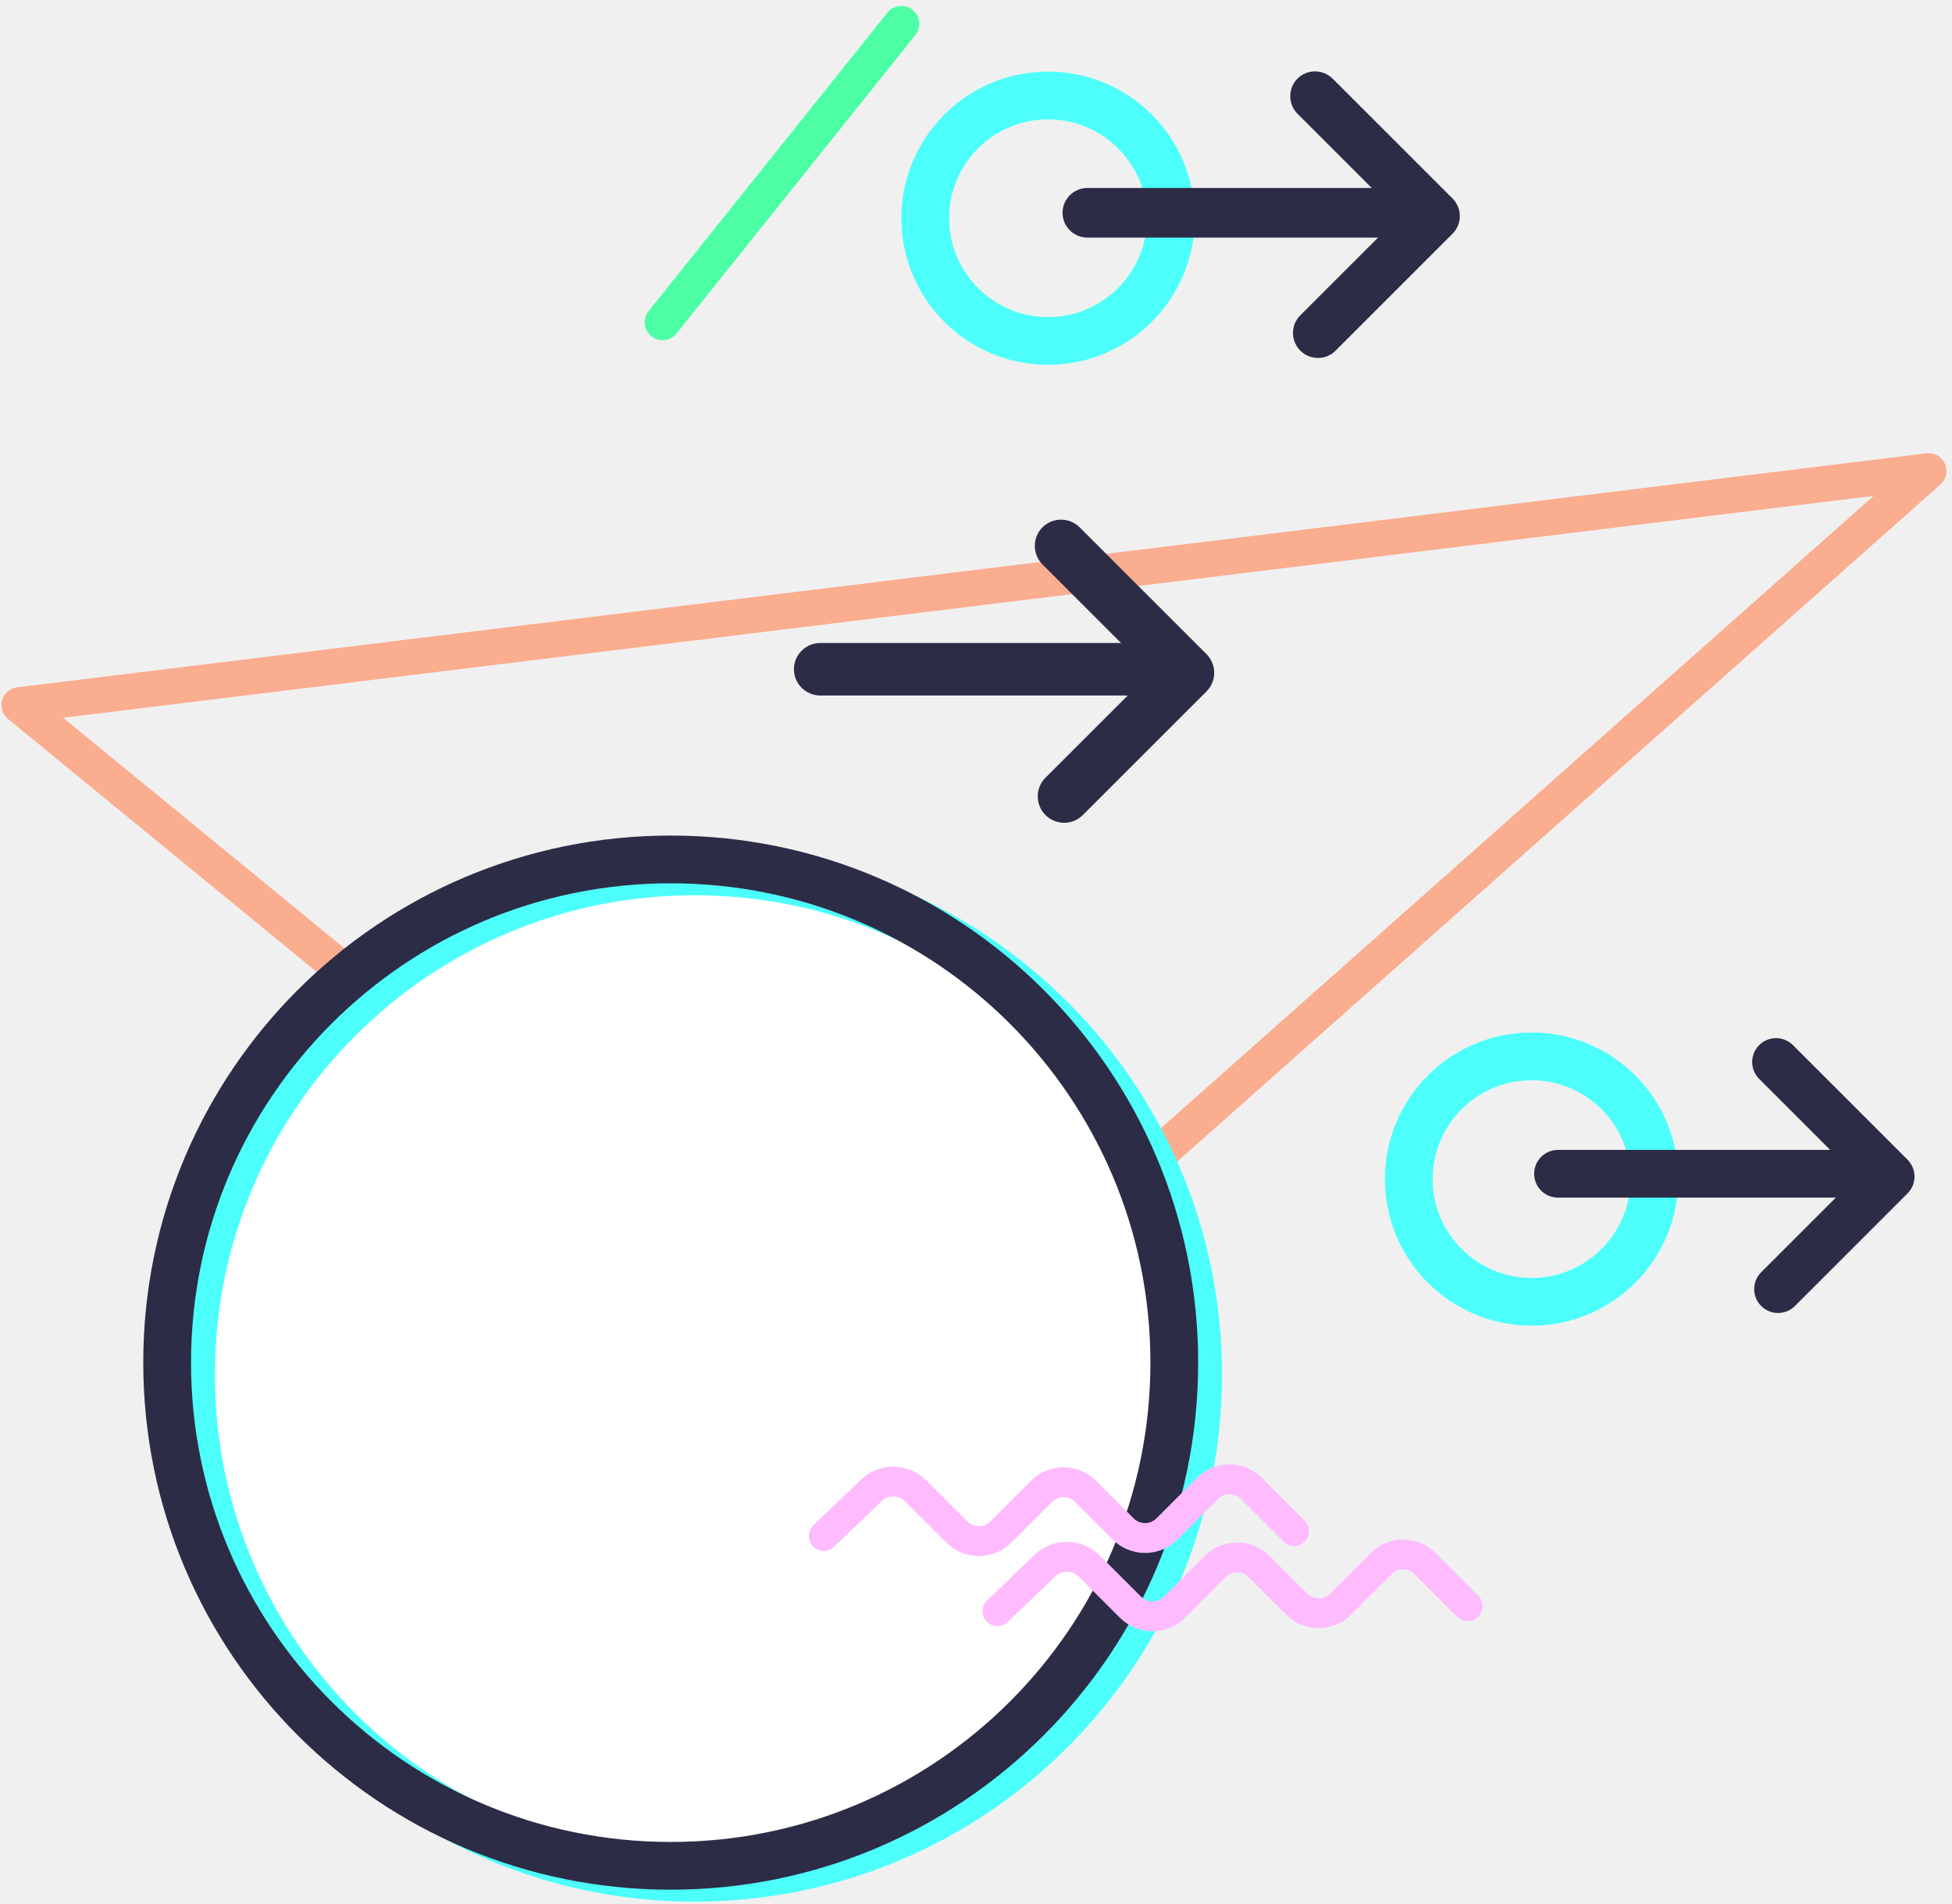
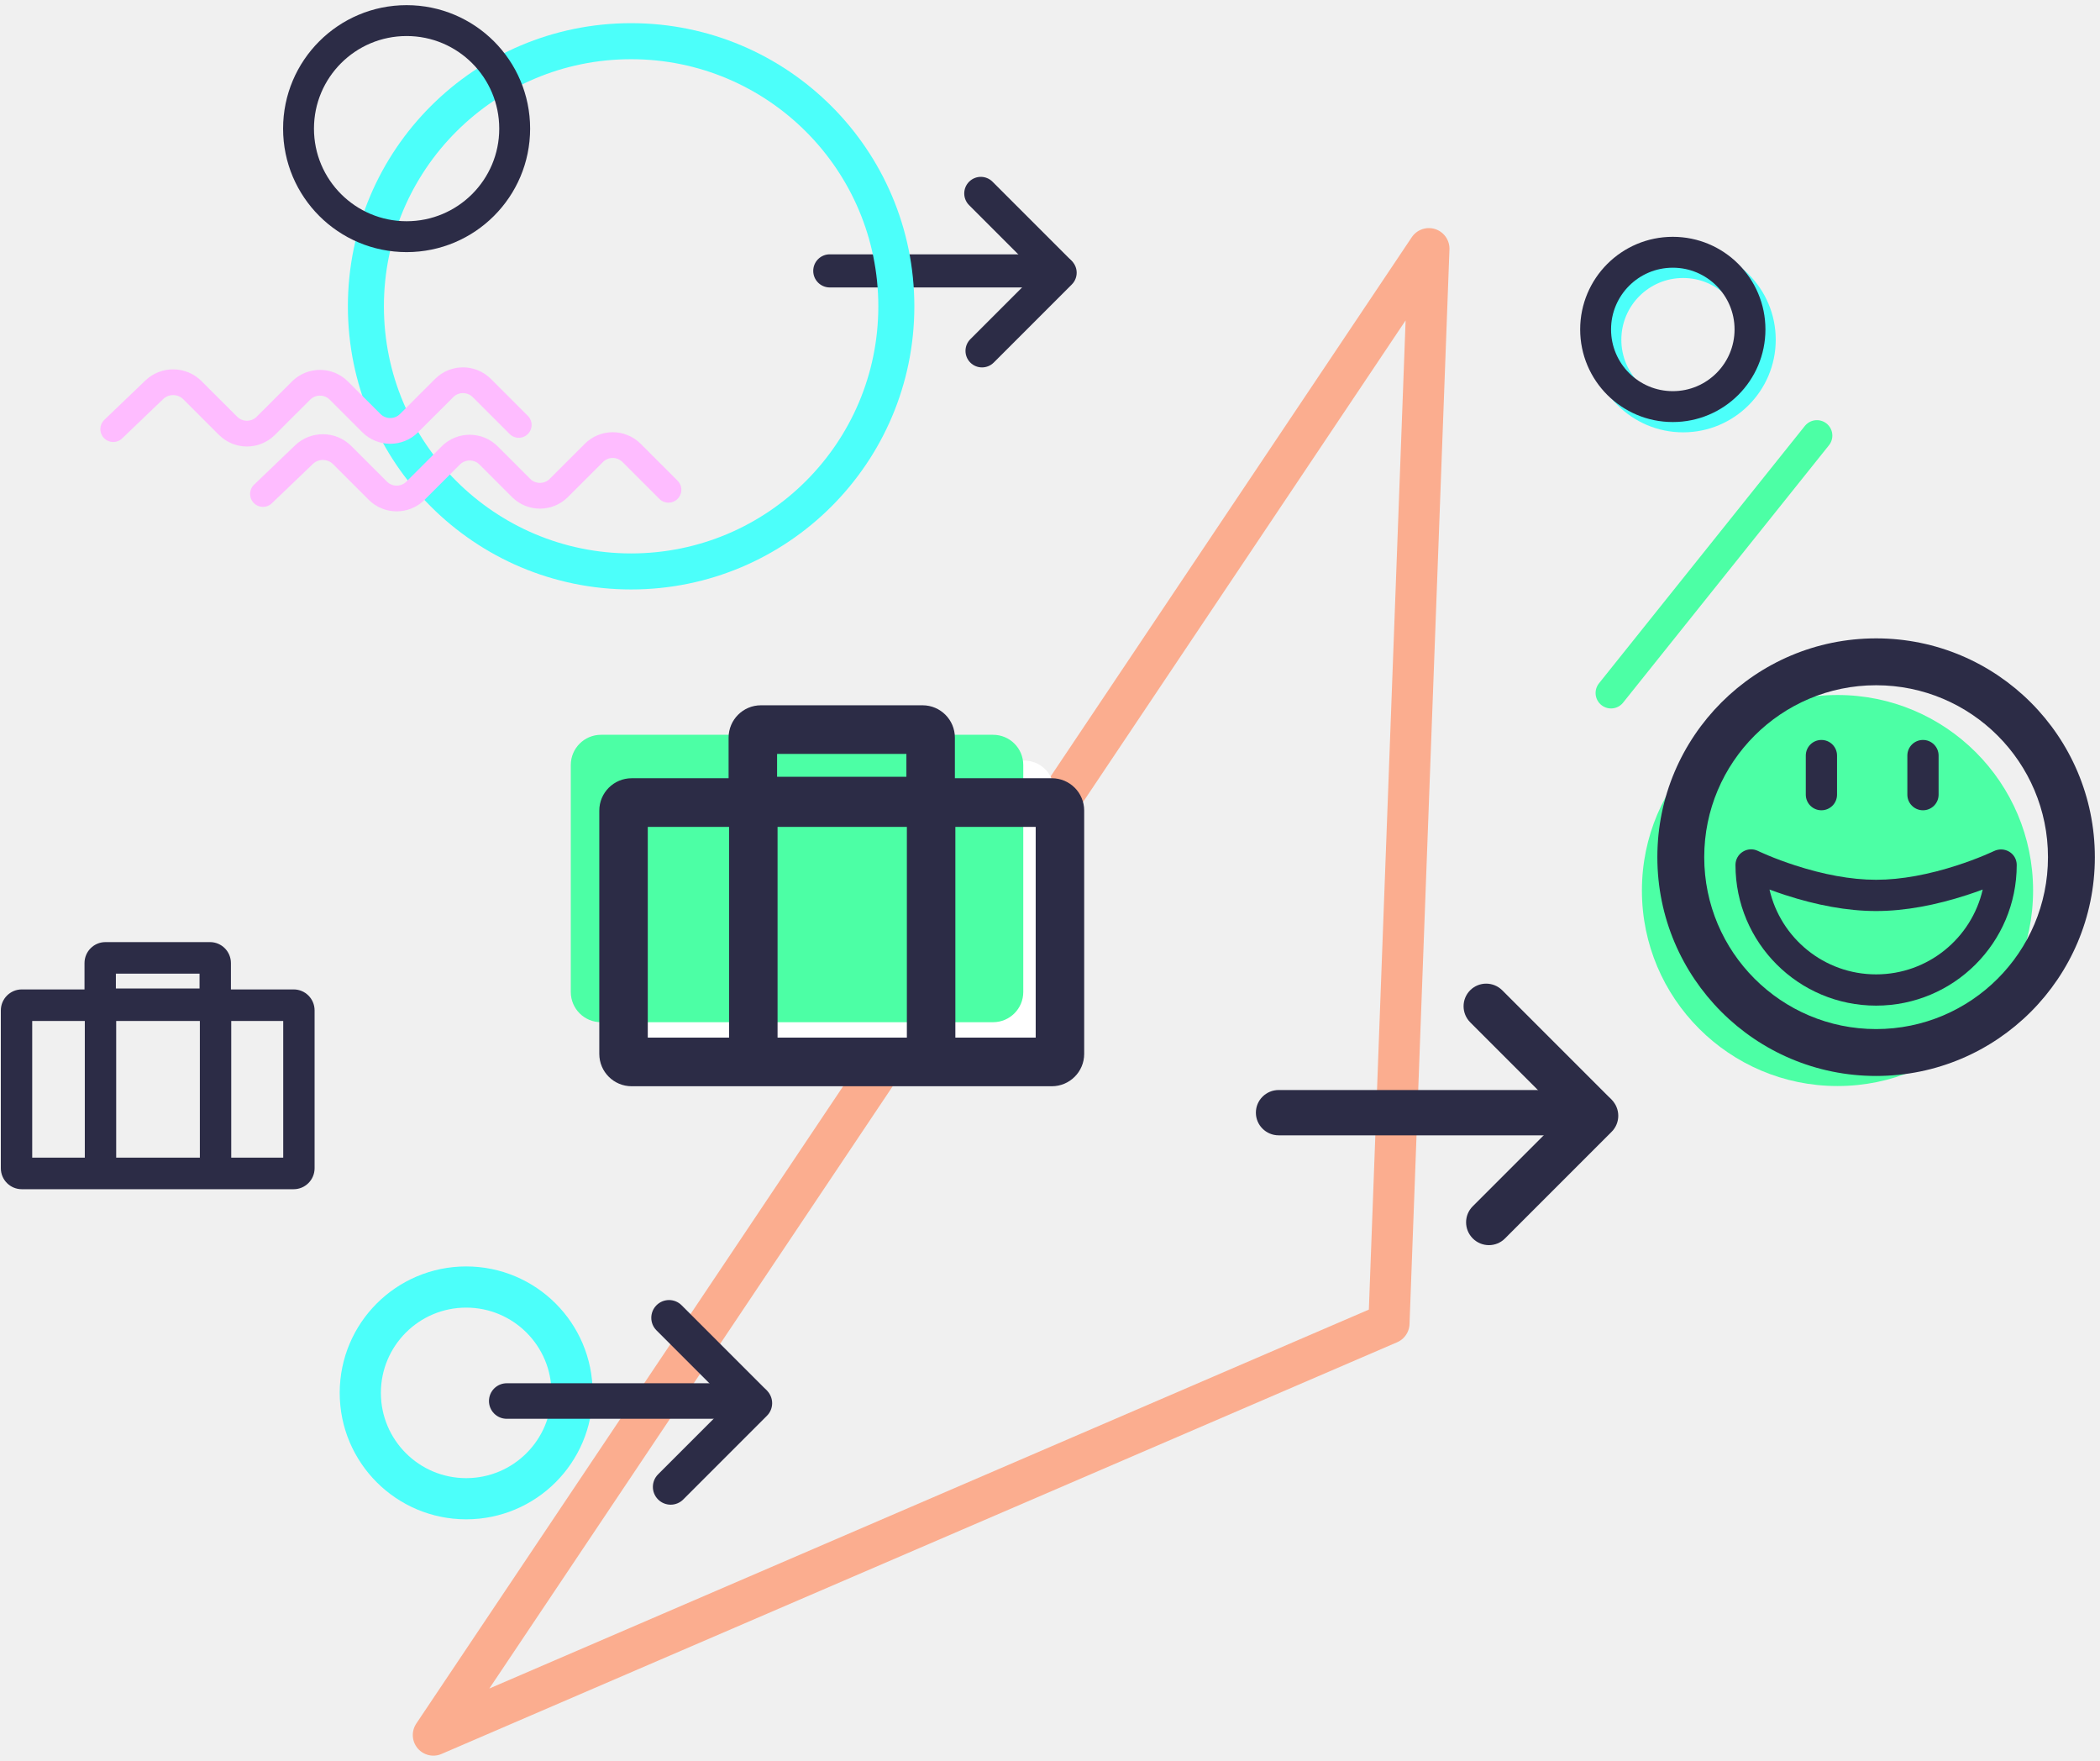
- <svg xmlns="http://www.w3.org/2000/svg" width="327px" height="319px" viewBox="268 874 327 319" version="1.1">
-   <g id="your-flow" stroke="none" stroke-width="1" fill="none" fill-rule="evenodd" transform="translate(271, 877)">
-     <g id="Group-3-Copy-2">
-       <path d="M108,51 L148,1" id="Line" stroke="#4CFFA5" stroke-width="6" stroke-linecap="round" />
-       <polygon id="Path-2" stroke="#FBAD8F" stroke-width="6" stroke-linecap="round" stroke-linejoin="round" points="143.54 232.58 320.07 75.935 0.247 115.142" />
-       <ellipse id="Oval-2" stroke="#4CFFFA" stroke-width="8" fill="#FFFFFF" cx="113.359" cy="227.313" rx="84.359" ry="84.313" />
-       <ellipse id="Oval-2" stroke="#2C2C46" stroke-width="8" cx="109.359" cy="225.313" rx="84.359" ry="84.313" />
-       <ellipse id="Oval-3" stroke="#4CFFFA" stroke-width="8" cx="172.572" cy="33.561" rx="20.572" ry="20.561" />
-       <ellipse id="Oval-3-Copy-2" stroke="#4CFFFA" stroke-width="8" cx="253.572" cy="194.561" rx="20.572" ry="20.561" />
-       <g id="Group-4-Copy-3" transform="translate(135, 244)" stroke="#FEBCFF" stroke-width="5" stroke-linecap="round" stroke-linejoin="round">
-         <path d="M0,10.357 L7.977,2.711 C10.042,0.731 13.352,0.761 15.388,2.797 L22.304,9.708 C24.332,11.735 27.617,11.738 29.647,9.709 L36.49,2.87 C38.518,0.843 41.809,0.846 43.83,2.866 L50.148,9.181 C52.174,11.206 55.452,11.213 57.476,9.19 L64.295,2.374 C66.316,0.354 69.59,0.351 71.623,2.383 L78.785,9.541" id="Path-2-Copy" />
-         <path d="M29.089,22.956 L37.066,15.309 C39.131,13.33 42.441,13.36 44.478,15.395 L51.393,22.307 C53.421,24.334 56.706,24.336 58.737,22.307 L65.579,15.468 C67.607,13.441 70.898,13.445 72.919,15.465 L79.238,21.78 C81.263,23.804 84.541,23.811 86.565,21.788 L93.385,14.973 C95.406,12.953 98.679,12.949 100.712,14.981 L107.874,22.139" id="Path-2-Copy-2" />
+ <svg xmlns="http://www.w3.org/2000/svg" width="408px" height="342px" viewBox="2822 1456 408 342" version="1.1">
+   <g id="Group-29" stroke="none" stroke-width="1" fill="none" fill-rule="evenodd" transform="translate(2822, 1460)">
+     <g id="your-flow" transform="translate(22, 0)">
+       <g id="Group-3-Copy-2">
+         <path d="M291,130.614 L331,80.614" id="Line" stroke="#4CFFA5" stroke-width="6" stroke-linecap="round" />
+         <polygon id="Path-2" stroke="#FBAD8F" stroke-width="8" stroke-linecap="round" stroke-linejoin="round" points="247.853 253.057 255.61 44.306 62.199 333.026" />
+         <g id="right-arrow-copy-3" transform="translate(162.5, 48.5) rotate(-180) translate(-162.5, -48.5) translate(136, 28)" fill-rule="nonzero" fill="#2C2C46">
+           <g id="Group-Copy-2" transform="translate(20.56038, 20.45207) rotate(-315) translate(-20.56038, -20.45207) translate(6.060377, 6.452069)">
+             <path d="M2.00284234e-13,3.218 L2.30715559e-13,24.672 C2.33330751e-13,26.45 1.438,27.89 3.212,27.89 C4.986,27.89 6.424,26.45 6.424,24.672 L6.424,3.218 C6.424,1.441 4.986,2.67624357e-13 3.212,2.7000624e-13 C1.438,2.72388122e-13 1.97669042e-13,1.441 2.00284234e-13,3.218 Z" id="Line" />
+             <path d="M3.596,27.89 L25.01,27.89 C26.784,27.89 28.222,26.45 28.222,24.672 C28.222,22.895 26.784,21.454 25.01,21.454 L3.596,21.454 C1.822,21.454 0.384,22.895 0.384,24.672 C0.384,26.45 1.822,27.89 3.596,27.89 Z" id="Line" />
+           </g>
+           <path d="M6.96,23.599 L49.788,23.599 C51.562,23.599 53,22.159 53,20.381 C53,18.604 51.562,17.163 49.788,17.163 L6.96,17.163 C5.186,17.163 3.747,18.604 3.747,20.381 C3.747,22.159 5.186,23.599 6.96,23.599 Z" id="Line" />
+         </g>
+         <ellipse id="Oval-3" stroke="#4CFFFA" stroke-width="7" cx="100.616" cy="55.5" rx="51.528" ry="51.5" />
+         <ellipse id="Oval-3" stroke="#2C2C46" stroke-width="6" cx="56.998" cy="20.987" rx="20.998" ry="20.987" />
+         <ellipse id="Oval-3" stroke="#4CFFFA" stroke-width="6" cx="305.002" cy="61.99" rx="14.998" ry="14.99" />
+         <ellipse id="Oval-3" stroke="#2C2C46" stroke-width="6" cx="303.002" cy="59.99" rx="14.998" ry="14.99" />
+         <ellipse id="Oval-3-Copy-2" stroke="#4CFFFA" stroke-width="8" cx="68.572" cy="266.561" rx="20.572" ry="20.561" />
+         <g id="Group-4-Copy-3" transform="translate(0, 69)" stroke="#FEBCFF" stroke-width="5" stroke-linecap="round" stroke-linejoin="round">
+           <path d="M0,10.357 L7.977,2.711 C10.042,0.731 13.352,0.761 15.388,2.797 L22.304,9.708 C24.332,11.735 27.617,11.738 29.647,9.709 L36.49,2.87 C38.518,0.843 41.809,0.846 43.83,2.866 L50.148,9.181 C52.174,11.206 55.452,11.213 57.476,9.19 L64.295,2.374 C66.316,0.354 69.59,0.351 71.623,2.383 L78.785,9.541" id="Path-2-Copy" />
+           <path d="M29.089,22.956 L37.066,15.309 C39.131,13.33 42.441,13.36 44.478,15.395 L51.393,22.307 C53.421,24.334 56.706,24.336 58.737,22.307 L65.579,15.468 C67.607,13.441 70.898,13.445 72.919,15.465 L79.238,21.78 C81.263,23.804 84.541,23.811 86.565,21.788 L93.385,14.973 C95.406,12.953 98.679,12.949 100.712,14.981 L107.874,22.139" id="Path-2-Copy-2" />
+         </g>
+       </g>
+       <g id="right-arrow-copy" transform="translate(258, 212) rotate(-180) translate(-258, -212) translate(221, 184)" fill-rule="nonzero" fill="#2C2C46">
+         <g id="Group-Copy-2" transform="translate(27.72995, 27.88524) rotate(-315) translate(-27.72995, -27.88524) translate(8.229948, 8.385237)">
+           <path d="M-1.49213975e-13,4.4 L-1.0729913e-13,33.733 C-1.03697073e-13,36.163 1.981,38.133 4.424,38.133 C6.868,38.133 8.848,36.163 8.848,33.733 L8.848,4.4 C8.848,1.97 6.868,-2.45729363e-14 4.424,-2.13162821e-14 C1.981,-1.80596279e-14 -1.52816031e-13,1.97 -1.49213975e-13,4.4 Z" id="Line" />
+           <path d="M4.953,38.133 L34.448,38.133 C36.891,38.133 38.872,36.163 38.872,33.733 C38.872,31.303 36.891,29.333 34.448,29.333 L4.953,29.333 C2.509,29.333 0.529,31.303 0.529,33.733 C0.529,36.163 2.509,38.133 4.953,38.133 Z" id="Line" />
+         </g>
+         <path d="M9.586,32.267 L68.576,32.267 C71.019,32.267 73,30.297 73,27.867 C73,25.437 71.019,23.467 68.576,23.467 L9.586,23.467 C7.142,23.467 5.162,25.437 5.162,27.867 C5.162,30.297 7.142,32.267 9.586,32.267 Z" id="Line" />
+       </g>
+       <g id="right-arrow-copy-2" transform="translate(101.5, 268) rotate(-180) translate(-101.5, -268) translate(73, 246)" fill-rule="nonzero" fill="#2C2C46">
+         <g id="Group-Copy-2" transform="translate(22.05268, 21.85642) rotate(-315) translate(-22.05268, -21.85642) translate(6.552677, 6.856419)">
+           <path d="M-9.92539384e-13,3.451 L-9.59811355e-13,26.458 C-9.5699879e-13,28.363 1.547,29.908 3.455,29.908 C5.362,29.908 6.909,28.363 6.909,26.458 L6.909,3.451 C6.909,1.545 5.362,8.23451692e-13 3.455,8.2600593e-13 C1.547,8.28560169e-13 -9.95351949e-13,1.545 -9.92539384e-13,3.451 Z" id="Line" />
+           <path d="M3.867,29.908 L26.898,29.908 C28.806,29.908 30.352,28.363 30.352,26.458 C30.352,24.552 28.806,23.007 26.898,23.007 L3.867,23.007 C1.959,23.007 0.413,24.552 0.413,26.458 C0.413,28.363 1.959,29.908 3.867,29.908 Z" id="Line" />
+         </g>
+         <path d="M7.485,25.307 L53.545,25.307 C55.453,25.307 57,23.762 57,21.856 C57,19.95 55.453,18.405 53.545,18.405 L7.485,18.405 C5.577,18.405 4.03,19.95 4.03,21.856 C4.03,23.762 5.577,25.307 7.485,25.307 Z" id="Line" />
      </g>
    </g>
-     <g id="right-arrow-copy" transform="translate(166, 109) rotate(-180) translate(-166, -109) translate(129, 81)" fill-rule="nonzero" fill="#2C2C46">
-       <g id="Group-Copy-2" transform="translate(27.72995, 27.88524) rotate(-315) translate(-27.72995, -27.88524) translate(8.229948, 8.385237)">
-         <path d="M-1.49213975e-13,4.4 L-1.0729913e-13,33.733 C-1.03697073e-13,36.163 1.981,38.133 4.424,38.133 C6.868,38.133 8.848,36.163 8.848,33.733 L8.848,4.4 C8.848,1.97 6.868,-2.45729363e-14 4.424,-2.13162821e-14 C1.981,-1.80596279e-14 -1.52816031e-13,1.97 -1.49213975e-13,4.4 Z" id="Line" />
-         <path d="M4.953,38.133 L34.448,38.133 C36.891,38.133 38.872,36.163 38.872,33.733 C38.872,31.303 36.891,29.333 34.448,29.333 L4.953,29.333 C2.509,29.333 0.529,31.303 0.529,33.733 C0.529,36.163 2.509,38.133 4.953,38.133 Z" id="Line" />
+     <g id="briefcase-copy" transform="translate(110, 133)" fill-rule="nonzero">
+       <g id="Group-2" transform="translate(0.598993, 0)">
+         <path d="M6.298,16.598 C6.298,13.357 8.929,10.729 12.169,10.729 L88.338,10.729 C91.58,10.729 94.208,13.347 94.208,16.598 L94.208,60.69 C94.208,63.931 91.577,66.559 88.338,66.559 L12.169,66.559 C8.927,66.559 6.298,63.941 6.298,60.69 L6.298,16.598 Z" id="Rectangle-16" fill="#FFFFFF" />
+         <path d="M0.298,11.598 C0.298,8.357 2.929,5.729 6.169,5.729 L82.338,5.729 C85.58,5.729 88.208,8.347 88.208,11.598 L88.208,55.69 C88.208,58.931 85.577,61.559 82.338,61.559 L6.169,61.559 C2.927,61.559 0.298,58.941 0.298,55.69 L0.298,11.598 Z" id="Rectangle-16" fill="#4CFFA5" />
+         <path d="M15.256,64.553 L90.622,64.553 L90.622,23.617 L15.256,23.617 L15.256,64.553 Z M5.835,20.46 C5.835,16.986 8.655,14.17 12.126,14.17 L93.752,14.17 C97.226,14.17 100.043,16.976 100.043,20.46 L100.043,67.71 C100.043,71.184 97.223,74 93.752,74 L12.126,74 C8.652,74 5.835,71.195 5.835,67.71 L5.835,20.46 Z" id="Rectangle-16" fill="#2C2C46" />
+         <path d="M40.378,13.887 L65.5,13.887 L65.5,9.447 L40.378,9.447 L40.378,13.887 Z M30.957,6.284 C30.957,2.813 33.774,0 37.233,0 L68.645,0 C72.111,0 74.921,2.815 74.921,6.284 L74.921,23.334 L30.957,23.334 L30.957,6.284 Z" id="Rectangle-16-Copy" fill="#2C2C46" />
      </g>
-       <path d="M9.586,32.267 L68.576,32.267 C71.019,32.267 73,30.297 73,27.867 C73,25.437 71.019,23.467 68.576,23.467 L9.586,23.467 C7.142,23.467 5.162,25.437 5.162,27.867 C5.162,30.297 7.142,32.267 9.586,32.267 Z" id="Line" />
+       <polygon id="Line" fill="#2C2C46" points="31.649 16.625 31.649 64.819 41.069 64.819 41.069 16.625" />
+       <polygon id="Line-Copy" fill="#2C2C46" points="66.191 16.625 66.191 64.819 75.612 64.819 75.612 16.625" />
    </g>
-     <g id="right-arrow-copy-2" transform="translate(287, 193.5) rotate(-180) translate(-287, -193.5) translate(254, 168)" fill-rule="nonzero" fill="#2C2C46">
-       <g id="Group-Copy-2" transform="translate(25.49162, 25.45118) rotate(-315) translate(-25.49162, -25.45118) translate(7.491625, 7.951184)">
-         <path d="M-4.39204229e-13,4 L-4.01308616e-13,30.667 C-3.98051962e-13,32.876 1.791,34.667 4,34.667 C6.209,34.667 8,32.876 8,30.667 L8,4 C8,1.791 6.209,5.69026308e-13 4,5.71986902e-13 C1.791,5.74947497e-13 -4.42460883e-13,1.791 -4.39204229e-13,4 Z" id="Line" />
-         <path d="M4.478,34.667 L31.145,34.667 C33.354,34.667 35.145,32.876 35.145,30.667 C35.145,28.458 33.354,26.667 31.145,26.667 L4.478,26.667 C2.269,26.667 0.478,28.458 0.478,30.667 C0.478,32.876 2.269,34.667 4.478,34.667 Z" id="Line" />
+     <g id="Group-30" transform="translate(0, 179)" fill-rule="nonzero" fill="#2C2C46">
+       <path d="M6.259,41.872 L55.025,41.872 L55.025,15.319 L6.259,15.319 L6.259,41.872 Z M0.163,13.271 C0.163,11.018 1.988,9.191 4.234,9.191 L57.051,9.191 C59.299,9.191 61.121,11.011 61.121,13.271 L61.121,43.92 C61.121,46.173 59.297,48 57.051,48 L4.234,48 C1.986,48 0.163,46.18 0.163,43.92 L0.163,13.271 Z" id="Rectangle-16" />
+       <path d="M22.514,9.008 L38.77,9.008 L38.77,6.128 L22.514,6.128 L22.514,9.008 Z M16.419,4.076 C16.419,1.825 18.241,0 20.479,0 L40.805,0 C43.048,0 44.866,1.826 44.866,4.076 L44.866,15.135 L16.419,15.135 L16.419,4.076 Z" id="Rectangle-16-Copy" />
+       <polygon id="Line" points="16.478 10.784 16.478 42.044 22.574 42.044 22.574 10.784" />
+       <polygon id="Line-Copy" points="38.83 10.784 38.83 42.044 44.926 42.044 44.926 10.784" />
+     </g>
+     <g id="Group-14" transform="translate(319, 120)">
+       <ellipse id="Oval-2-Copy" fill="#4CFFA5" cx="38" cy="48.979" rx="38" ry="37.979" />
+       <g id="emoji" transform="translate(3, 0)" fill-rule="nonzero" fill="#2C2C46">
+         <path d="M42.5,85 C19.028,85 0,65.972 0,42.5 C0,19.028 19.028,0 42.5,0 C65.972,0 85,19.028 85,42.5 C85,65.972 65.972,85 42.5,85 Z M42.5,75.893 C60.942,75.893 75.893,60.942 75.893,42.5 C75.893,24.058 60.942,9.107 42.5,9.107 C24.058,9.107 9.107,24.058 9.107,42.5 C9.107,60.942 24.058,75.893 42.5,75.893 Z" id="Oval-8" />
+         <path d="M42.5,71.339 C27.411,71.339 15.179,59.107 15.179,44.018 C15.179,41.775 17.527,40.307 19.543,41.288 C19.75,41.386 19.873,41.443 20.016,41.508 C20.432,41.697 20.919,41.91 21.47,42.14 C23.058,42.802 24.831,43.466 26.741,44.086 C32.155,45.843 37.549,46.893 42.5,46.893 C47.451,46.893 52.845,45.843 58.259,44.086 C60.169,43.466 61.942,42.802 63.53,42.14 C64.081,41.91 64.568,41.697 64.984,41.508 C65.127,41.443 65.25,41.386 65.353,41.338 C67.473,40.307 69.821,41.775 69.821,44.018 C69.821,59.107 57.589,71.339 42.5,71.339 Z M42.5,65.268 C52.595,65.268 61.046,58.228 63.212,48.79 C62.229,49.155 61.201,49.515 60.134,49.861 C54.163,51.799 48.174,52.965 42.5,52.965 C36.826,52.965 30.837,51.799 24.866,49.861 C23.799,49.515 22.771,49.155 21.788,48.79 C23.954,58.228 32.405,65.268 42.5,65.268 Z" id="Oval-8" />
+         <path d="M28.839,22.768 L28.839,30.357 C28.839,32.034 30.198,33.393 31.875,33.393 C33.552,33.393 34.911,32.034 34.911,30.357 L34.911,22.768 C34.911,21.091 33.552,19.732 31.875,19.732 C30.198,19.732 28.839,21.091 28.839,22.768 Z" id="Line" />
+         <path d="M48.571,22.768 L48.571,30.357 C48.571,32.034 49.931,33.393 51.607,33.393 C53.284,33.393 54.643,32.034 54.643,30.357 L54.643,22.768 C54.643,21.091 53.284,19.732 51.607,19.732 C49.931,19.732 48.571,21.091 48.571,22.768 Z" id="Line-Copy-2" />
      </g>
-       <path d="M8.667,29.333 L62,29.333 C64.209,29.333 66,27.542 66,25.333 C66,23.124 64.209,21.333 62,21.333 L8.667,21.333 C6.458,21.333 4.667,23.124 4.667,25.333 C4.667,27.542 6.458,29.333 8.667,29.333 Z" id="Line" />
-     </g>
-     <g id="right-arrow-copy-3" transform="translate(209.5, 32.5) rotate(-180) translate(-209.5, -32.5) translate(175, 6)" fill-rule="nonzero" fill="#2C2C46">
-       <g id="Group-Copy-2" transform="translate(26.21386, 26.45766) rotate(-315) translate(-26.21386, -26.45766) translate(7.713857, 7.957661)">
-         <path d="M-3.55271368e-13,4.16 L-3.15653227e-13,31.893 C-3.12248544e-13,34.191 1.872,36.053 4.182,36.053 C6.491,36.053 8.364,34.191 8.364,31.893 L8.364,4.16 C8.364,1.862 6.491,4.48115619e-13 4.182,4.51194637e-13 C1.872,4.54273656e-13 -3.58676052e-13,1.862 -3.55271368e-13,4.16 Z" id="Line" />
-         <path d="M4.681,36.053 L32.56,36.053 C34.87,36.053 36.742,34.191 36.742,31.893 C36.742,29.596 34.87,27.733 32.56,27.733 L4.681,27.733 C2.372,27.733 0.5,29.596 0.5,31.893 C0.5,34.191 2.372,36.053 4.681,36.053 Z" id="Line" />
-       </g>
-       <path d="M9.061,30.507 L64.818,30.507 C67.128,30.507 69,28.644 69,26.347 C69,24.049 67.128,22.187 64.818,22.187 L9.061,22.187 C6.751,22.187 4.879,24.049 4.879,26.347 C4.879,28.644 6.751,30.507 9.061,30.507 Z" id="Line" />
    </g>
  </g>
</svg>
